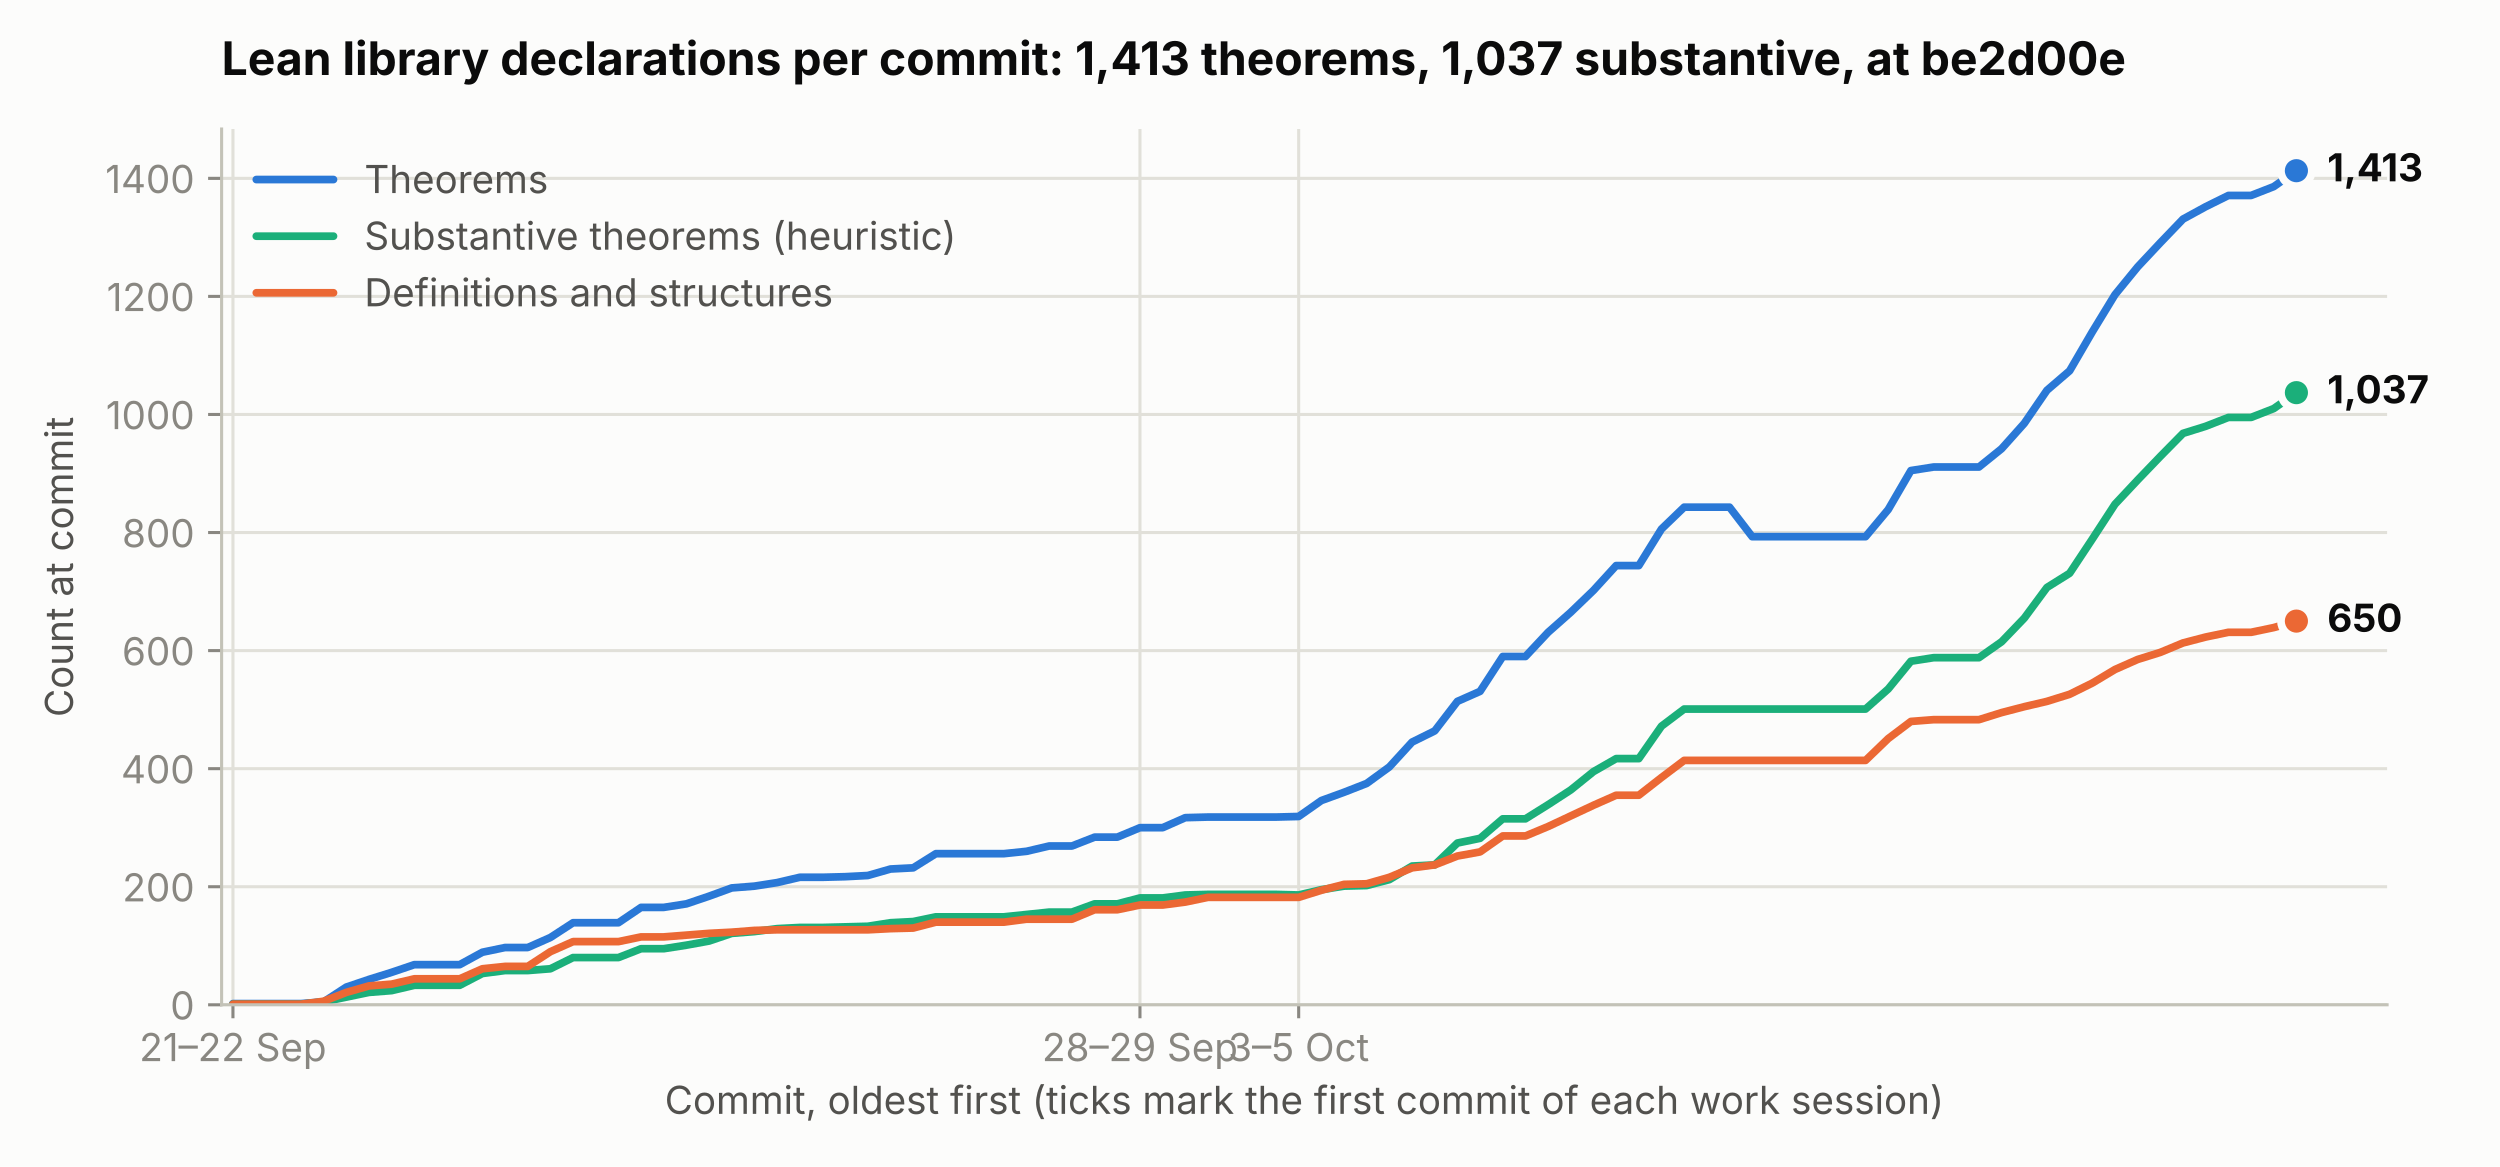
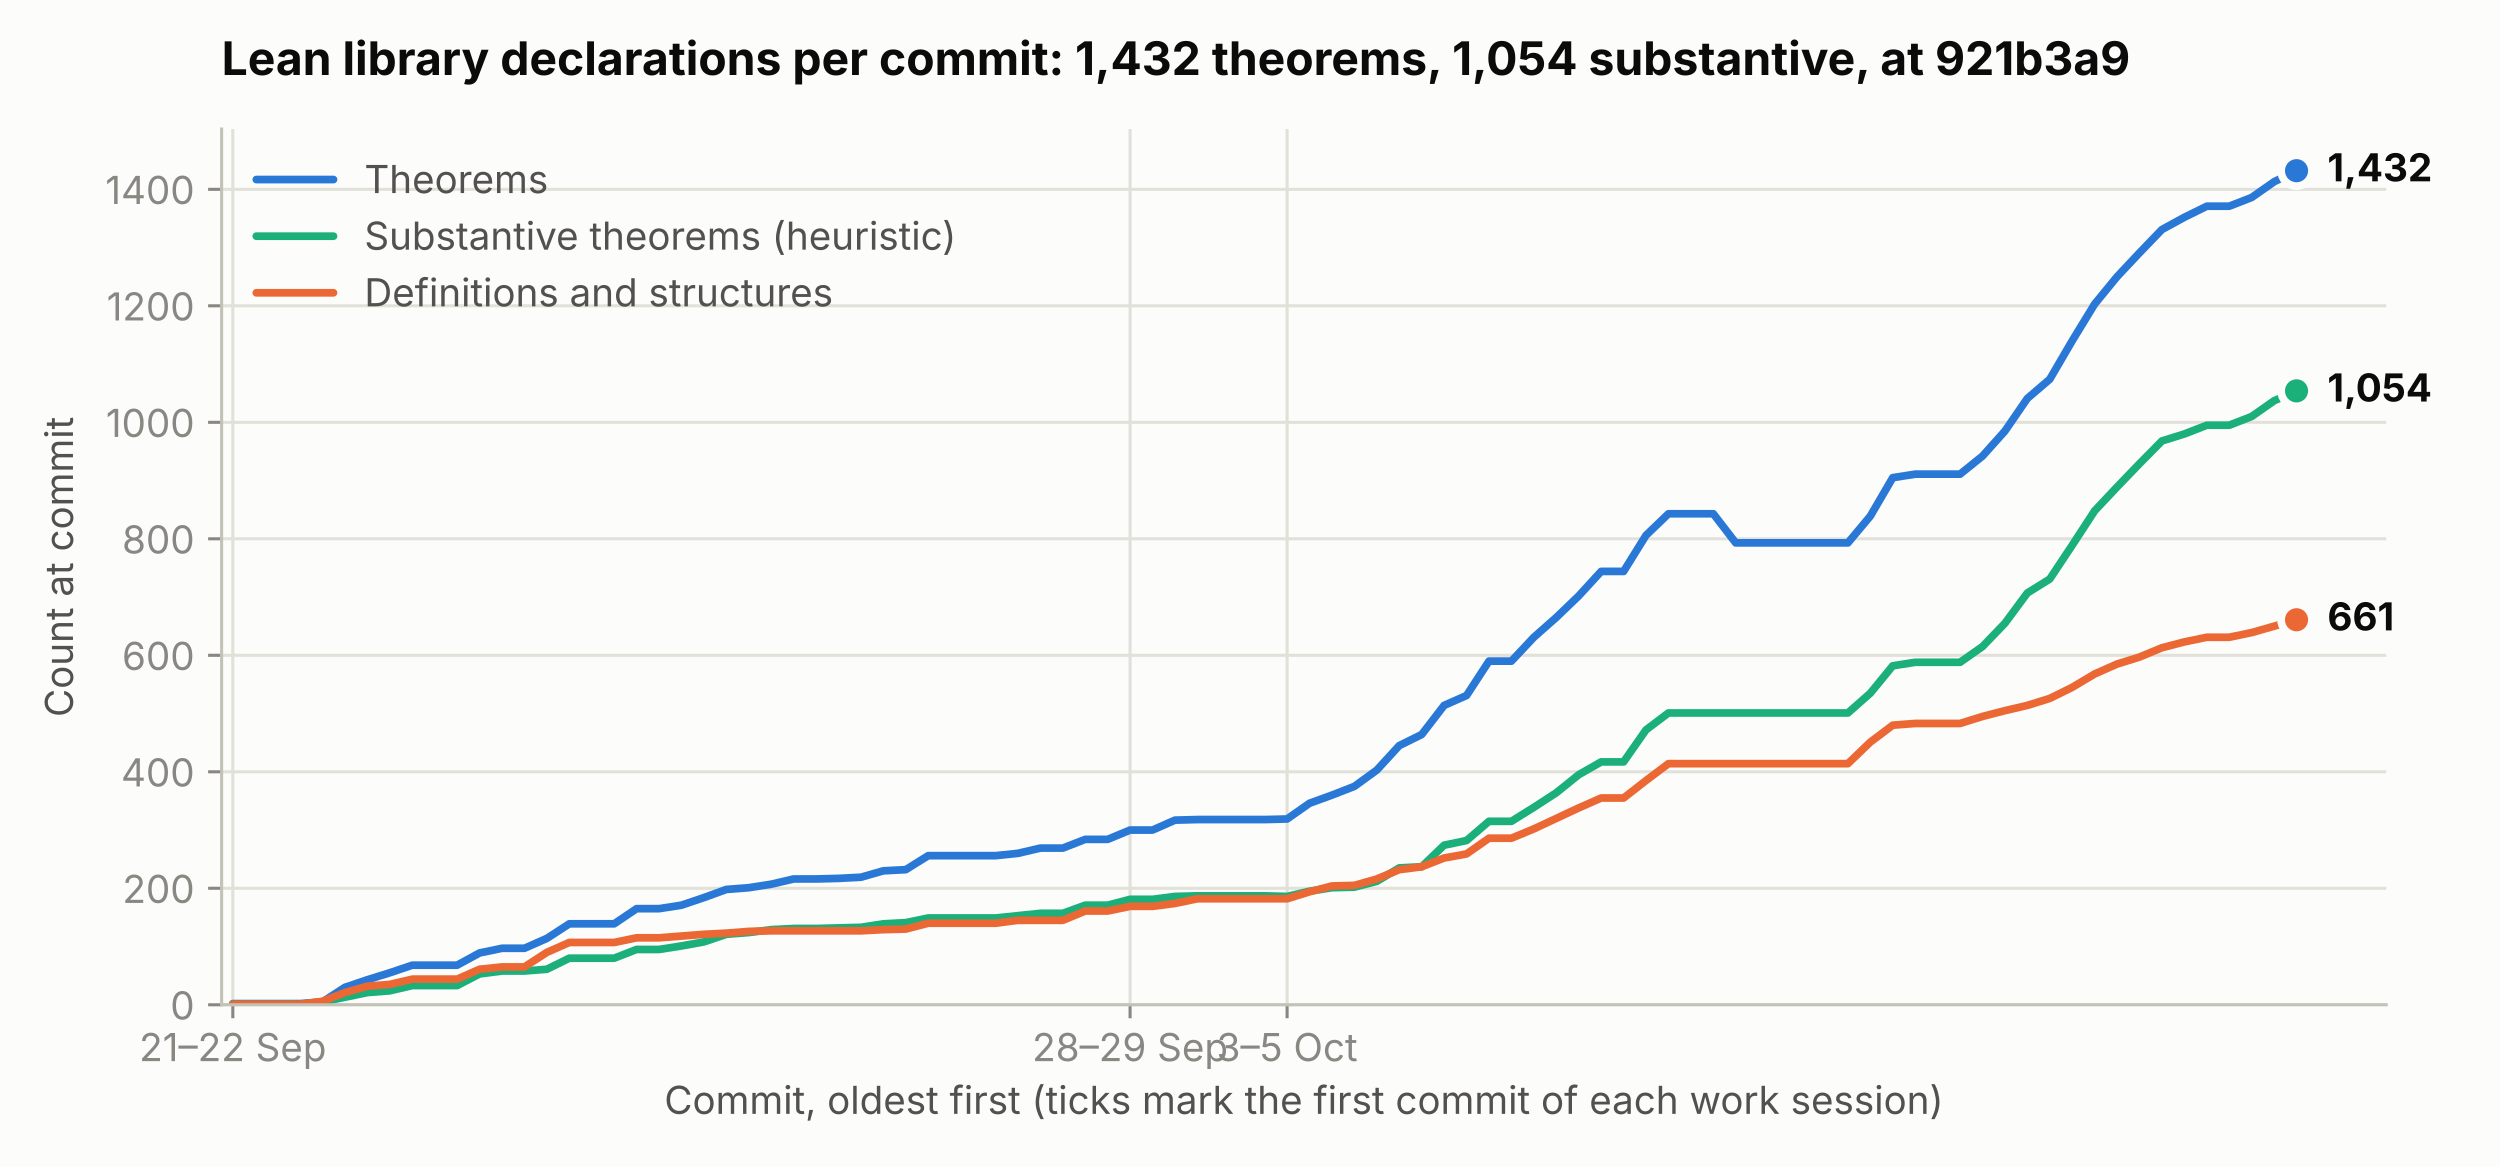
<svg xmlns="http://www.w3.org/2000/svg" xmlns:xlink="http://www.w3.org/1999/xlink" width="648pt" height="302.4pt" viewBox="0 0 648 302.4" version="1.1">
  <defs>
    <style type="text/css">*{stroke-linejoin: round; stroke-linecap: butt}</style>
  </defs>
  <g id="figure_1">
    <g id="patch_1">
      <path d="M 0 302.4 L 648 302.4 L 648 0 L 0 0 z " style="fill: #fcfcfb" />
    </g>
    <g id="axes_1">
      <g id="patch_2">
-         <path d="M 57.44 260.44 L 618.735 260.44 L 618.735 33.44 L 57.44 33.44 z " style="fill: #fcfcfb" />
+         <path d="M 57.44 260.44 L 618.517 260.44 L 618.517 33.44 L 57.44 33.44 z " style="fill: #fcfcfb" />
      </g>
      <g id="matplotlib.axis_1">
        <g id="xtick_1">
          <g id="line2d_1">
-             <path d="M 60.379 260.44 L 60.379 33.44 " clip-path="url(#p4474147fea)" style="fill: none; stroke: #e1e0d9; stroke-width: 0.8; stroke-linecap: square" />
+             <path d="M 60.347 260.44 L 60.347 33.44 " clip-path="url(#pb87b8f7777)" style="fill: none; stroke: #e1e0d9; stroke-width: 0.8; stroke-linecap: square" />
          </g>
          <g id="line2d_2">
            <defs>
              <path id="m02e6627c96" d="M 0 0 L 0 3.5 " style="stroke: #898781; stroke-width: 0.8" />
            </defs>
            <g>
-               <use xlink:href="#m02e6627c96" x="60.379" y="260.44" style="fill: #898781; stroke: #898781; stroke-width: 0.8" />
+               <use xlink:href="#m02e6627c96" x="60.347" y="260.44" style="fill: #898781; stroke: #898781; stroke-width: 0.8" />
            </g>
          </g>
          <g id="text_1">
-             <text style="font-size: 10px; font-family: 'Inter', 'Helvetica Neue', 'Arial', 'DejaVu Sans', sans-serif; text-anchor: middle; fill: #898781" x="60.379" y="275.038" transform="rotate(-0 60.37871 275.0384)">21–22 Sep</text>
+             <text style="font-size: 10px; font-family: 'Inter', 'Helvetica Neue', 'Arial', 'DejaVu Sans', sans-serif; text-anchor: middle; fill: #898781" x="60.347" y="275.038" transform="rotate(-0 60.34713 275.0384)">21–22 Sep</text>
          </g>
        </g>
        <g id="xtick_2">
          <g id="line2d_3">
-             <path d="M 295.476 260.44 L 295.476 33.44 " clip-path="url(#p4474147fea)" style="fill: none; stroke: #e1e0d9; stroke-width: 0.8; stroke-linecap: square" />
+             <path d="M 292.918 260.44 L 292.918 33.44 " clip-path="url(#pb87b8f7777)" style="fill: none; stroke: #e1e0d9; stroke-width: 0.8; stroke-linecap: square" />
          </g>
          <g id="line2d_4">
            <g>
-               <use xlink:href="#m02e6627c96" x="295.476" y="260.44" style="fill: #898781; stroke: #898781; stroke-width: 0.8" />
+               <use xlink:href="#m02e6627c96" x="292.918" y="260.44" style="fill: #898781; stroke: #898781; stroke-width: 0.8" />
            </g>
          </g>
          <g id="text_2">
-             <text style="font-size: 10px; font-family: 'Inter', 'Helvetica Neue', 'Arial', 'DejaVu Sans', sans-serif; text-anchor: middle; fill: #898781" x="295.476" y="275.038" transform="rotate(-0 295.4759 275.0384)">28–29 Sep</text>
+             <text style="font-size: 10px; font-family: 'Inter', 'Helvetica Neue', 'Arial', 'DejaVu Sans', sans-serif; text-anchor: middle; fill: #898781" x="292.918" y="275.038" transform="rotate(-0 292.9177 275.0384)">28–29 Sep</text>
          </g>
        </g>
        <g id="xtick_3">
          <g id="line2d_5">
-             <path d="M 336.618 260.44 L 336.618 33.44 " clip-path="url(#p4474147fea)" style="fill: none; stroke: #e1e0d9; stroke-width: 0.8; stroke-linecap: square" />
+             <path d="M 333.618 260.44 L 333.618 33.44 " clip-path="url(#pb87b8f7777)" style="fill: none; stroke: #e1e0d9; stroke-width: 0.8; stroke-linecap: square" />
          </g>
          <g id="line2d_6">
            <g>
-               <use xlink:href="#m02e6627c96" x="336.618" y="260.44" style="fill: #898781; stroke: #898781; stroke-width: 0.8" />
+               <use xlink:href="#m02e6627c96" x="333.618" y="260.44" style="fill: #898781; stroke: #898781; stroke-width: 0.8" />
            </g>
          </g>
          <g id="text_3">
-             <text style="font-size: 10px; font-family: 'Inter', 'Helvetica Neue', 'Arial', 'DejaVu Sans', sans-serif; text-anchor: middle; fill: #898781" x="336.618" y="275.038" transform="rotate(-0 336.6179 275.0384)">3–5 Oct</text>
+             <text style="font-size: 10px; font-family: 'Inter', 'Helvetica Neue', 'Arial', 'DejaVu Sans', sans-serif; text-anchor: middle; fill: #898781" x="333.618" y="275.038" transform="rotate(-0 333.6176 275.0384)">3–5 Oct</text>
          </g>
        </g>
        <g id="text_4">
-           <text style="font-size: 10px; font-family: 'Inter', 'Helvetica Neue', 'Arial', 'DejaVu Sans', sans-serif; text-anchor: middle; fill: #52514e" x="338.087" y="288.717" transform="rotate(-0 338.0873 288.7166)">Commit, oldest first (ticks mark the first commit of each work session)</text>
+           <text style="font-size: 10px; font-family: 'Inter', 'Helvetica Neue', 'Arial', 'DejaVu Sans', sans-serif; text-anchor: middle; fill: #52514e" x="337.978" y="288.717" transform="rotate(-0 337.9783 288.7166)">Commit, oldest first (ticks mark the first commit of each work session)</text>
        </g>
      </g>
      <g id="matplotlib.axis_2">
        <g id="ytick_1">
          <g id="line2d_7">
-             <path d="M 57.44 260.44 L 618.735 260.44 " clip-path="url(#p4474147fea)" style="fill: none; stroke: #e1e0d9; stroke-width: 0.8; stroke-linecap: square" />
+             <path d="M 57.44 260.44 L 618.517 260.44 " clip-path="url(#pb87b8f7777)" style="fill: none; stroke: #e1e0d9; stroke-width: 0.8; stroke-linecap: square" />
          </g>
          <g id="line2d_8">
            <defs>
              <path id="mba09e6026b" d="M 0 0 L -3.5 0 " style="stroke: #898781; stroke-width: 0.8" />
            </defs>
            <g>
              <use xlink:href="#mba09e6026b" x="57.44" y="260.44" style="fill: #898781; stroke: #898781; stroke-width: 0.8" />
            </g>
          </g>
          <g id="text_5">
            <text style="font-size: 10px; font-family: 'Inter', 'Helvetica Neue', 'Arial', 'DejaVu Sans', sans-serif; text-anchor: end; fill: #898781" x="50.44" y="264.239" transform="rotate(-0 50.44 264.2392)">0</text>
          </g>
        </g>
        <g id="ytick_2">
          <g id="line2d_9">
-             <path d="M 57.44 229.839 L 618.735 229.839 " clip-path="url(#p4474147fea)" style="fill: none; stroke: #e1e0d9; stroke-width: 0.8; stroke-linecap: square" />
+             <path d="M 57.44 230.245 L 618.517 230.245 " clip-path="url(#pb87b8f7777)" style="fill: none; stroke: #e1e0d9; stroke-width: 0.8; stroke-linecap: square" />
          </g>
          <g id="line2d_10">
            <g>
-               <use xlink:href="#mba09e6026b" x="57.44" y="229.839" style="fill: #898781; stroke: #898781; stroke-width: 0.8" />
+               <use xlink:href="#mba09e6026b" x="57.44" y="230.245" style="fill: #898781; stroke: #898781; stroke-width: 0.8" />
            </g>
          </g>
          <g id="text_6">
-             <text style="font-size: 10px; font-family: 'Inter', 'Helvetica Neue', 'Arial', 'DejaVu Sans', sans-serif; text-anchor: end; fill: #898781" x="50.44" y="233.638" transform="rotate(-0 50.44 233.638)">200</text>
+             <text style="font-size: 10px; font-family: 'Inter', 'Helvetica Neue', 'Arial', 'DejaVu Sans', sans-serif; text-anchor: end; fill: #898781" x="50.44" y="234.044" transform="rotate(-0 50.44 234.044)">200</text>
          </g>
        </g>
        <g id="ytick_3">
          <g id="line2d_11">
-             <path d="M 57.44 199.238 L 618.735 199.238 " clip-path="url(#p4474147fea)" style="fill: none; stroke: #e1e0d9; stroke-width: 0.8; stroke-linecap: square" />
+             <path d="M 57.44 200.05 L 618.517 200.05 " clip-path="url(#pb87b8f7777)" style="fill: none; stroke: #e1e0d9; stroke-width: 0.8; stroke-linecap: square" />
          </g>
          <g id="line2d_12">
            <g>
-               <use xlink:href="#mba09e6026b" x="57.44" y="199.238" style="fill: #898781; stroke: #898781; stroke-width: 0.8" />
+               <use xlink:href="#mba09e6026b" x="57.44" y="200.05" style="fill: #898781; stroke: #898781; stroke-width: 0.8" />
            </g>
          </g>
          <g id="text_7">
-             <text style="font-size: 10px; font-family: 'Inter', 'Helvetica Neue', 'Arial', 'DejaVu Sans', sans-serif; text-anchor: end; fill: #898781" x="50.44" y="203.037" transform="rotate(-0 50.44 203.0367)">400</text>
+             <text style="font-size: 10px; font-family: 'Inter', 'Helvetica Neue', 'Arial', 'DejaVu Sans', sans-serif; text-anchor: end; fill: #898781" x="50.44" y="203.849" transform="rotate(-0 50.44 203.8488)">400</text>
          </g>
        </g>
        <g id="ytick_4">
          <g id="line2d_13">
-             <path d="M 57.44 168.636 L 618.735 168.636 " clip-path="url(#p4474147fea)" style="fill: none; stroke: #e1e0d9; stroke-width: 0.8; stroke-linecap: square" />
+             <path d="M 57.44 169.854 L 618.517 169.854 " clip-path="url(#pb87b8f7777)" style="fill: none; stroke: #e1e0d9; stroke-width: 0.8; stroke-linecap: square" />
          </g>
          <g id="line2d_14">
            <g>
-               <use xlink:href="#mba09e6026b" x="57.44" y="168.636" style="fill: #898781; stroke: #898781; stroke-width: 0.8" />
+               <use xlink:href="#mba09e6026b" x="57.44" y="169.854" style="fill: #898781; stroke: #898781; stroke-width: 0.8" />
            </g>
          </g>
          <g id="text_8">
-             <text style="font-size: 10px; font-family: 'Inter', 'Helvetica Neue', 'Arial', 'DejaVu Sans', sans-serif; text-anchor: end; fill: #898781" x="50.44" y="172.435" transform="rotate(-0 50.44 172.4355)">600</text>
+             <text style="font-size: 10px; font-family: 'Inter', 'Helvetica Neue', 'Arial', 'DejaVu Sans', sans-serif; text-anchor: end; fill: #898781" x="50.44" y="173.654" transform="rotate(-0 50.44 173.6536)">600</text>
          </g>
        </g>
        <g id="ytick_5">
          <g id="line2d_15">
-             <path d="M 57.44 138.035 L 618.735 138.035 " clip-path="url(#p4474147fea)" style="fill: none; stroke: #e1e0d9; stroke-width: 0.8; stroke-linecap: square" />
+             <path d="M 57.44 139.659 L 618.517 139.659 " clip-path="url(#pb87b8f7777)" style="fill: none; stroke: #e1e0d9; stroke-width: 0.8; stroke-linecap: square" />
          </g>
          <g id="line2d_16">
            <g>
-               <use xlink:href="#mba09e6026b" x="57.44" y="138.035" style="fill: #898781; stroke: #898781; stroke-width: 0.8" />
+               <use xlink:href="#mba09e6026b" x="57.44" y="139.659" style="fill: #898781; stroke: #898781; stroke-width: 0.8" />
            </g>
          </g>
          <g id="text_9">
-             <text style="font-size: 10px; font-family: 'Inter', 'Helvetica Neue', 'Arial', 'DejaVu Sans', sans-serif; text-anchor: end; fill: #898781" x="50.44" y="141.834" transform="rotate(-0 50.44 141.8343)">800</text>
+             <text style="font-size: 10px; font-family: 'Inter', 'Helvetica Neue', 'Arial', 'DejaVu Sans', sans-serif; text-anchor: end; fill: #898781" x="50.44" y="143.458" transform="rotate(-0 50.44 143.4584)">800</text>
          </g>
        </g>
        <g id="ytick_6">
          <g id="line2d_17">
-             <path d="M 57.44 107.434 L 618.735 107.434 " clip-path="url(#p4474147fea)" style="fill: none; stroke: #e1e0d9; stroke-width: 0.8; stroke-linecap: square" />
+             <path d="M 57.44 109.464 L 618.517 109.464 " clip-path="url(#pb87b8f7777)" style="fill: none; stroke: #e1e0d9; stroke-width: 0.8; stroke-linecap: square" />
          </g>
          <g id="line2d_18">
            <g>
-               <use xlink:href="#mba09e6026b" x="57.44" y="107.434" style="fill: #898781; stroke: #898781; stroke-width: 0.8" />
+               <use xlink:href="#mba09e6026b" x="57.44" y="109.464" style="fill: #898781; stroke: #898781; stroke-width: 0.8" />
            </g>
          </g>
          <g id="text_10">
-             <text style="font-size: 10px; font-family: 'Inter', 'Helvetica Neue', 'Arial', 'DejaVu Sans', sans-serif; text-anchor: end; fill: #898781" x="50.44" y="111.233" transform="rotate(-0 50.44 111.233)">1000</text>
+             <text style="font-size: 10px; font-family: 'Inter', 'Helvetica Neue', 'Arial', 'DejaVu Sans', sans-serif; text-anchor: end; fill: #898781" x="50.44" y="113.263" transform="rotate(-0 50.44 113.2632)">1000</text>
          </g>
        </g>
        <g id="ytick_7">
          <g id="line2d_19">
-             <path d="M 57.44 76.833 L 618.735 76.833 " clip-path="url(#p4474147fea)" style="fill: none; stroke: #e1e0d9; stroke-width: 0.8; stroke-linecap: square" />
+             <path d="M 57.44 79.269 L 618.517 79.269 " clip-path="url(#pb87b8f7777)" style="fill: none; stroke: #e1e0d9; stroke-width: 0.8; stroke-linecap: square" />
          </g>
          <g id="line2d_20">
            <g>
-               <use xlink:href="#mba09e6026b" x="57.44" y="76.833" style="fill: #898781; stroke: #898781; stroke-width: 0.8" />
+               <use xlink:href="#mba09e6026b" x="57.44" y="79.269" style="fill: #898781; stroke: #898781; stroke-width: 0.8" />
            </g>
          </g>
          <g id="text_11">
-             <text style="font-size: 10px; font-family: 'Inter', 'Helvetica Neue', 'Arial', 'DejaVu Sans', sans-serif; text-anchor: end; fill: #898781" x="50.44" y="80.632" transform="rotate(-0 50.44 80.63178)">1200</text>
+             <text style="font-size: 10px; font-family: 'Inter', 'Helvetica Neue', 'Arial', 'DejaVu Sans', sans-serif; text-anchor: end; fill: #898781" x="50.44" y="83.068" transform="rotate(-0 50.44 83.06799)">1200</text>
          </g>
        </g>
        <g id="ytick_8">
          <g id="line2d_21">
-             <path d="M 57.44 46.231 L 618.735 46.231 " clip-path="url(#p4474147fea)" style="fill: none; stroke: #e1e0d9; stroke-width: 0.8; stroke-linecap: square" />
+             <path d="M 57.44 49.074 L 618.517 49.074 " clip-path="url(#pb87b8f7777)" style="fill: none; stroke: #e1e0d9; stroke-width: 0.8; stroke-linecap: square" />
          </g>
          <g id="line2d_22">
            <g>
-               <use xlink:href="#mba09e6026b" x="57.44" y="46.231" style="fill: #898781; stroke: #898781; stroke-width: 0.8" />
+               <use xlink:href="#mba09e6026b" x="57.44" y="49.074" style="fill: #898781; stroke: #898781; stroke-width: 0.8" />
            </g>
          </g>
          <g id="text_12">
-             <text style="font-size: 10px; font-family: 'Inter', 'Helvetica Neue', 'Arial', 'DejaVu Sans', sans-serif; text-anchor: end; fill: #898781" x="50.44" y="50.031" transform="rotate(-0 50.44 50.03054)">1400</text>
+             <text style="font-size: 10px; font-family: 'Inter', 'Helvetica Neue', 'Arial', 'DejaVu Sans', sans-serif; text-anchor: end; fill: #898781" x="50.44" y="52.873" transform="rotate(-0 50.44 52.87279)">1400</text>
          </g>
        </g>
        <g id="text_13">
          <text style="font-size: 10px; font-family: 'Inter', 'Helvetica Neue', 'Arial', 'DejaVu Sans', sans-serif; text-anchor: middle; fill: #52514e" x="18.91" y="146.94" transform="rotate(-90 18.91031 146.94)">Count at commit</text>
        </g>
      </g>
      <g id="line2d_23">
-         <path d="M 60.379 260.134 L 66.256 260.134 L 72.134 260.134 L 78.011 260.134 L 83.888 259.675 L 89.766 255.85 L 95.643 253.861 L 101.521 252.025 L 107.398 250.036 L 113.276 250.036 L 119.153 250.036 L 125.03 246.822 L 130.908 245.598 L 136.785 245.598 L 142.663 242.997 L 148.54 239.172 L 154.418 239.172 L 160.295 239.172 L 166.172 235.194 L 172.05 235.194 L 177.927 234.276 L 183.805 232.287 L 189.682 230.145 L 195.56 229.686 L 201.437 228.768 L 207.314 227.391 L 213.192 227.391 L 219.069 227.238 L 224.947 226.932 L 230.824 225.249 L 236.702 224.943 L 242.579 221.27 L 248.456 221.27 L 254.334 221.27 L 260.211 221.27 L 266.089 220.658 L 271.966 219.281 L 277.844 219.281 L 283.721 216.986 L 289.598 216.986 L 295.476 214.538 L 301.353 214.538 L 307.231 211.937 L 313.108 211.784 L 318.986 211.784 L 324.863 211.784 L 330.74 211.784 L 336.618 211.631 L 342.495 207.5 L 348.373 205.358 L 354.25 203.063 L 360.128 198.779 L 366.005 192.352 L 371.882 189.445 L 377.76 181.795 L 383.637 179.194 L 389.515 170.166 L 395.392 170.166 L 401.27 163.893 L 407.147 158.691 L 413.025 153.03 L 418.902 146.603 L 424.779 146.603 L 430.657 137.117 L 436.534 131.456 L 442.412 131.456 L 448.289 131.456 L 454.167 139.106 L 460.044 139.106 L 465.921 139.106 L 471.799 139.106 L 477.676 139.106 L 483.554 139.106 L 489.431 132.068 L 495.309 121.969 L 501.186 121.051 L 507.063 121.051 L 512.941 121.051 L 518.818 116.308 L 524.696 109.729 L 530.573 101.161 L 536.451 96.111 L 542.328 86.013 L 548.205 76.374 L 554.083 69.182 L 559.96 62.909 L 565.838 56.789 L 571.715 53.576 L 577.593 50.668 L 583.47 50.668 L 589.347 48.373 L 595.225 44.242 " clip-path="url(#p4474147fea)" style="fill: none; stroke: #2a78d6; stroke-width: 2; stroke-linecap: round" />
+         <path d="M 60.347 260.138 L 66.161 260.138 L 71.976 260.138 L 77.79 260.138 L 83.604 259.685 L 89.418 255.911 L 95.233 253.948 L 101.047 252.136 L 106.861 250.174 L 112.676 250.174 L 118.49 250.174 L 124.304 247.003 L 130.118 245.795 L 135.933 245.795 L 141.747 243.229 L 147.561 239.454 L 153.375 239.454 L 159.19 239.454 L 165.004 235.529 L 170.818 235.529 L 176.632 234.623 L 182.447 232.66 L 188.261 230.547 L 194.075 230.094 L 199.889 229.188 L 205.704 227.829 L 211.518 227.829 L 217.332 227.678 L 223.147 227.376 L 228.961 225.716 L 234.775 225.414 L 240.589 221.79 L 246.404 221.79 L 252.218 221.79 L 258.032 221.79 L 263.846 221.186 L 269.661 219.827 L 275.475 219.827 L 281.289 217.563 L 287.103 217.563 L 292.918 215.147 L 298.732 215.147 L 304.546 212.581 L 310.361 212.43 L 316.175 212.43 L 321.989 212.43 L 327.803 212.43 L 333.618 212.279 L 339.432 208.202 L 345.246 206.089 L 351.06 203.824 L 356.875 199.597 L 362.689 193.256 L 368.503 190.387 L 374.317 182.838 L 380.132 180.272 L 385.946 171.364 L 391.76 171.364 L 397.575 165.174 L 403.389 160.041 L 409.203 154.455 L 415.017 148.114 L 420.832 148.114 L 426.646 138.753 L 432.46 133.167 L 438.274 133.167 L 444.089 133.167 L 449.903 140.716 L 455.717 140.716 L 461.531 140.716 L 467.346 140.716 L 473.16 140.716 L 478.974 140.716 L 484.788 133.771 L 490.603 123.807 L 496.417 122.901 L 502.231 122.901 L 508.046 122.901 L 513.86 118.221 L 519.674 111.729 L 525.488 103.274 L 531.303 98.292 L 537.117 88.327 L 542.931 78.816 L 548.745 71.72 L 554.56 65.53 L 560.374 59.491 L 566.188 56.32 L 572.002 53.452 L 577.817 53.452 L 583.631 51.187 L 589.445 47.111 L 595.26 44.242 " clip-path="url(#pb87b8f7777)" style="fill: none; stroke: #2a78d6; stroke-width: 2; stroke-linecap: round" />
      </g>
      <g id="line2d_24">
        <defs>
          <path id="m0a6db412ab" d="M 0 4 C 1.061 4 2.078 3.579 2.828 2.828 C 3.579 2.078 4 1.061 4 0 C 4 -1.061 3.579 -2.078 2.828 -2.828 C 2.078 -3.579 1.061 -4 0 -4 C -1.061 -4 -2.078 -3.579 -2.828 -2.828 C -3.579 -2.078 -4 -1.061 -4 0 C -4 1.061 -3.579 2.078 -2.828 2.828 C -2.078 3.579 -1.061 4 0 4 z " style="stroke: #fcfcfb; stroke-width: 2" />
        </defs>
-         <g clip-path="url(#p4474147fea)">
-           <use xlink:href="#m0a6db412ab" x="595.225" y="44.242" style="fill: #2a78d6; stroke: #fcfcfb; stroke-width: 2" />
+         <g clip-path="url(#pb87b8f7777)">
+           <use xlink:href="#m0a6db412ab" x="595.26" y="44.242" style="fill: #2a78d6; stroke: #fcfcfb; stroke-width: 2" />
        </g>
      </g>
      <g id="line2d_25">
-         <path d="M 60.379 260.287 L 66.256 260.287 L 72.134 260.287 L 78.011 260.287 L 83.888 259.675 L 89.766 258.451 L 95.643 257.227 L 101.521 256.768 L 107.398 255.391 L 113.276 255.391 L 119.153 255.391 L 125.03 252.331 L 130.908 251.566 L 136.785 251.566 L 142.663 251.107 L 148.54 248.2 L 154.418 248.2 L 160.295 248.2 L 166.172 245.904 L 172.05 245.904 L 177.927 244.986 L 183.805 243.915 L 189.682 241.926 L 195.56 241.467 L 201.437 240.702 L 207.314 240.396 L 213.192 240.396 L 219.069 240.243 L 224.947 240.09 L 230.824 239.172 L 236.702 238.866 L 242.579 237.642 L 248.456 237.642 L 254.334 237.642 L 260.211 237.642 L 266.089 237.03 L 271.966 236.418 L 277.844 236.418 L 283.721 234.276 L 289.598 234.276 L 295.476 232.746 L 301.353 232.746 L 307.231 231.981 L 313.108 231.828 L 318.986 231.828 L 324.863 231.828 L 330.74 231.828 L 336.618 231.981 L 342.495 230.604 L 348.373 229.686 L 354.25 229.533 L 360.128 228.003 L 366.005 224.484 L 371.882 224.178 L 377.76 218.516 L 383.637 217.292 L 389.515 212.243 L 395.392 212.243 L 401.27 208.571 L 407.147 204.746 L 413.025 200.003 L 418.902 196.636 L 424.779 196.636 L 430.657 188.221 L 436.534 183.784 L 442.412 183.784 L 448.289 183.784 L 454.167 183.784 L 460.044 183.784 L 465.921 183.784 L 471.799 183.784 L 477.676 183.784 L 483.554 183.784 L 489.431 178.582 L 495.309 171.39 L 501.186 170.472 L 507.063 170.472 L 512.941 170.472 L 518.818 166.341 L 524.696 160.221 L 530.573 152.265 L 536.451 148.592 L 542.328 139.718 L 548.205 130.691 L 554.083 124.417 L 559.96 118.297 L 565.838 112.33 L 571.715 110.494 L 577.593 108.199 L 583.47 108.199 L 589.347 105.904 L 595.225 101.773 " clip-path="url(#p4474147fea)" style="fill: none; stroke: #1baf7a; stroke-width: 2; stroke-linecap: round" />
+         <path d="M 60.347 260.289 L 66.161 260.289 L 71.976 260.289 L 77.79 260.289 L 83.604 259.685 L 89.418 258.477 L 95.233 257.27 L 101.047 256.817 L 106.861 255.458 L 112.676 255.458 L 118.49 255.458 L 124.304 252.438 L 130.118 251.683 L 135.933 251.683 L 141.747 251.23 L 147.561 248.362 L 153.375 248.362 L 159.19 248.362 L 165.004 246.097 L 170.818 246.097 L 176.632 245.191 L 182.447 244.135 L 188.261 242.172 L 194.075 241.719 L 199.889 240.964 L 205.704 240.662 L 211.518 240.662 L 217.332 240.511 L 223.147 240.36 L 228.961 239.454 L 234.775 239.152 L 240.589 237.945 L 246.404 237.945 L 252.218 237.945 L 258.032 237.945 L 263.846 237.341 L 269.661 236.737 L 275.475 236.737 L 281.289 234.623 L 287.103 234.623 L 292.918 233.113 L 298.732 233.113 L 304.546 232.358 L 310.361 232.207 L 316.175 232.207 L 321.989 232.207 L 327.803 232.207 L 333.618 232.358 L 339.432 231 L 345.246 230.094 L 351.06 229.943 L 356.875 228.433 L 362.689 224.961 L 368.503 224.659 L 374.317 219.073 L 380.132 217.865 L 385.946 212.883 L 391.76 212.883 L 397.575 209.259 L 403.389 205.485 L 409.203 200.804 L 415.017 197.483 L 420.832 197.483 L 426.646 189.179 L 432.46 184.801 L 438.274 184.801 L 444.089 184.801 L 449.903 184.801 L 455.717 184.801 L 461.531 184.801 L 467.346 184.801 L 473.16 184.801 L 478.974 184.801 L 484.788 179.668 L 490.603 172.572 L 496.417 171.666 L 502.231 171.666 L 508.046 171.666 L 513.86 167.59 L 519.674 161.551 L 525.488 153.7 L 531.303 150.077 L 537.117 141.32 L 542.931 132.412 L 548.745 126.222 L 554.56 120.183 L 560.374 114.295 L 566.188 112.483 L 572.002 110.219 L 577.817 110.219 L 583.631 107.954 L 589.445 103.878 L 595.26 101.311 " clip-path="url(#pb87b8f7777)" style="fill: none; stroke: #1baf7a; stroke-width: 2; stroke-linecap: round" />
      </g>
      <g id="line2d_26">
        <defs>
          <path id="m3a7581996c" d="M 0 4 C 1.061 4 2.078 3.579 2.828 2.828 C 3.579 2.078 4 1.061 4 0 C 4 -1.061 3.579 -2.078 2.828 -2.828 C 2.078 -3.579 1.061 -4 0 -4 C -1.061 -4 -2.078 -3.579 -2.828 -2.828 C -3.579 -2.078 -4 -1.061 -4 0 C -4 1.061 -3.579 2.078 -2.828 2.828 C -2.078 3.579 -1.061 4 0 4 z " style="stroke: #fcfcfb; stroke-width: 2" />
        </defs>
-         <g clip-path="url(#p4474147fea)">
-           <use xlink:href="#m3a7581996c" x="595.225" y="101.773" style="fill: #1baf7a; stroke: #fcfcfb; stroke-width: 2" />
+         <g clip-path="url(#pb87b8f7777)">
+           <use xlink:href="#m3a7581996c" x="595.26" y="101.311" style="fill: #1baf7a; stroke: #fcfcfb; stroke-width: 2" />
        </g>
      </g>
      <g id="line2d_27">
-         <path d="M 60.379 260.287 L 66.256 260.287 L 72.134 260.287 L 78.011 260.287 L 83.888 259.522 L 89.766 257.227 L 95.643 255.544 L 101.521 255.085 L 107.398 253.708 L 113.276 253.708 L 119.153 253.708 L 125.03 251.107 L 130.908 250.495 L 136.785 250.495 L 142.663 246.669 L 148.54 244.068 L 154.418 244.068 L 160.295 244.068 L 166.172 242.844 L 172.05 242.844 L 177.927 242.385 L 183.805 241.926 L 189.682 241.62 L 195.56 241.161 L 201.437 241.008 L 207.314 241.008 L 213.192 241.008 L 219.069 241.008 L 224.947 241.008 L 230.824 240.702 L 236.702 240.549 L 242.579 239.019 L 248.456 239.019 L 254.334 239.019 L 260.211 239.019 L 266.089 238.254 L 271.966 238.254 L 277.844 238.254 L 283.721 235.806 L 289.598 235.806 L 295.476 234.582 L 301.353 234.582 L 307.231 233.817 L 313.108 232.593 L 318.986 232.593 L 324.863 232.593 L 330.74 232.593 L 336.618 232.593 L 342.495 230.757 L 348.373 229.227 L 354.25 229.074 L 360.128 227.391 L 366.005 224.943 L 371.882 224.178 L 377.76 221.882 L 383.637 220.811 L 389.515 216.68 L 395.392 216.68 L 401.27 214.232 L 407.147 211.478 L 413.025 208.724 L 418.902 206.123 L 424.779 206.123 L 430.657 201.533 L 436.534 197.095 L 442.412 197.095 L 448.289 197.095 L 454.167 197.095 L 460.044 197.095 L 465.921 197.095 L 471.799 197.095 L 477.676 197.095 L 483.554 197.095 L 489.431 191.434 L 495.309 186.997 L 501.186 186.538 L 507.063 186.538 L 512.941 186.538 L 518.818 184.702 L 524.696 183.172 L 530.573 181.795 L 536.451 179.959 L 542.328 177.052 L 548.205 173.532 L 554.083 170.931 L 559.96 169.095 L 565.838 166.647 L 571.715 165.117 L 577.593 163.893 L 583.47 163.893 L 589.347 162.669 L 595.225 160.986 " clip-path="url(#p4474147fea)" style="fill: none; stroke: #eb6834; stroke-width: 2; stroke-linecap: round" />
+         <path d="M 60.347 260.289 L 66.161 260.289 L 71.976 260.289 L 77.79 260.289 L 83.604 259.534 L 89.418 257.27 L 95.233 255.609 L 101.047 255.156 L 106.861 253.797 L 112.676 253.797 L 118.49 253.797 L 124.304 251.23 L 130.118 250.627 L 135.933 250.627 L 141.747 246.852 L 147.561 244.286 L 153.375 244.286 L 159.19 244.286 L 165.004 243.078 L 170.818 243.078 L 176.632 242.625 L 182.447 242.172 L 188.261 241.87 L 194.075 241.417 L 199.889 241.266 L 205.704 241.266 L 211.518 241.266 L 217.332 241.266 L 223.147 241.266 L 228.961 240.964 L 234.775 240.813 L 240.589 239.303 L 246.404 239.303 L 252.218 239.303 L 258.032 239.303 L 263.846 238.548 L 269.661 238.548 L 275.475 238.548 L 281.289 236.133 L 287.103 236.133 L 292.918 234.925 L 298.732 234.925 L 304.546 234.17 L 310.361 232.962 L 316.175 232.962 L 321.989 232.962 L 327.803 232.962 L 333.618 232.962 L 339.432 231.151 L 345.246 229.641 L 351.06 229.49 L 356.875 227.829 L 362.689 225.414 L 368.503 224.659 L 374.317 222.394 L 380.132 221.337 L 385.946 217.261 L 391.76 217.261 L 397.575 214.845 L 403.389 212.128 L 409.203 209.41 L 415.017 206.844 L 420.832 206.844 L 426.646 202.314 L 432.46 197.936 L 438.274 197.936 L 444.089 197.936 L 449.903 197.936 L 455.717 197.936 L 461.531 197.936 L 467.346 197.936 L 473.16 197.936 L 478.974 197.936 L 484.788 192.35 L 490.603 187.972 L 496.417 187.519 L 502.231 187.519 L 508.046 187.519 L 513.86 185.707 L 519.674 184.197 L 525.488 182.838 L 531.303 181.027 L 537.117 178.158 L 542.931 174.686 L 548.745 172.119 L 554.56 170.307 L 560.374 167.892 L 566.188 166.382 L 572.002 165.174 L 577.817 165.174 L 583.631 163.966 L 589.445 162.306 L 595.26 160.645 " clip-path="url(#pb87b8f7777)" style="fill: none; stroke: #eb6834; stroke-width: 2; stroke-linecap: round" />
      </g>
      <g id="line2d_28">
        <defs>
          <path id="mdf5fe9879e" d="M 0 4 C 1.061 4 2.078 3.579 2.828 2.828 C 3.579 2.078 4 1.061 4 0 C 4 -1.061 3.579 -2.078 2.828 -2.828 C 2.078 -3.579 1.061 -4 0 -4 C -1.061 -4 -2.078 -3.579 -2.828 -2.828 C -3.579 -2.078 -4 -1.061 -4 0 C -4 1.061 -3.579 2.078 -2.828 2.828 C -2.078 3.579 -1.061 4 0 4 z " style="stroke: #fcfcfb; stroke-width: 2" />
        </defs>
-         <g clip-path="url(#p4474147fea)">
-           <use xlink:href="#mdf5fe9879e" x="595.225" y="160.986" style="fill: #eb6834; stroke: #fcfcfb; stroke-width: 2" />
+         <g clip-path="url(#pb87b8f7777)">
+           <use xlink:href="#mdf5fe9879e" x="595.26" y="160.645" style="fill: #eb6834; stroke: #fcfcfb; stroke-width: 2" />
        </g>
      </g>
      <g id="patch_3">
        <path d="M 57.44 260.44 L 57.44 33.44 " style="fill: none; stroke: #c3c2b7; stroke-width: 0.8; stroke-linejoin: miter; stroke-linecap: square" />
      </g>
      <g id="patch_4">
-         <path d="M 57.44 260.44 L 618.735 260.44 " style="fill: none; stroke: #c3c2b7; stroke-width: 0.8; stroke-linejoin: miter; stroke-linecap: square" />
+         <path d="M 57.44 260.44 L 618.517 260.44 " style="fill: none; stroke: #c3c2b7; stroke-width: 0.8; stroke-linejoin: miter; stroke-linecap: square" />
      </g>
      <g id="text_14">
-         <text style="font-weight: 700; font-size: 10px; font-family: 'Inter', 'Helvetica Neue', 'Arial', 'DejaVu Sans', sans-serif; text-anchor: start; fill: #0b0b0b" x="603.225" y="47.002" transform="rotate(-0 603.2248 47.00161)">1,413</text>
+         <text style="font-weight: 700; font-size: 10px; font-family: 'Inter', 'Helvetica Neue', 'Arial', 'DejaVu Sans', sans-serif; text-anchor: start; fill: #0b0b0b" x="603.26" y="47.002" transform="rotate(-0 603.2595 47.00171)">1,432</text>
      </g>
      <g id="text_15">
-         <text style="font-weight: 700; font-size: 10px; font-family: 'Inter', 'Helvetica Neue', 'Arial', 'DejaVu Sans', sans-serif; text-anchor: start; fill: #0b0b0b" x="603.225" y="104.532" transform="rotate(-0 603.2248 104.5319)">1,037</text>
+         <text style="font-weight: 700; font-size: 10px; font-family: 'Inter', 'Helvetica Neue', 'Arial', 'DejaVu Sans', sans-serif; text-anchor: start; fill: #0b0b0b" x="603.26" y="104.071" transform="rotate(-0 603.2595 104.0706)">1,054</text>
      </g>
      <g id="text_16">
-         <text style="font-weight: 700; font-size: 10px; font-family: 'Inter', 'Helvetica Neue', 'Arial', 'DejaVu Sans', sans-serif; text-anchor: start; fill: #0b0b0b" x="603.225" y="163.745" transform="rotate(-0 603.2248 163.7453)">650</text>
+         <text style="font-weight: 700; font-size: 10px; font-family: 'Inter', 'Helvetica Neue', 'Arial', 'DejaVu Sans', sans-serif; text-anchor: start; fill: #0b0b0b" x="603.26" y="163.404" transform="rotate(-0 603.2595 163.4042)">661</text>
      </g>
      <g id="text_17">
-         <text style="font-weight: 700; font-size: 12px; font-family: 'Inter', 'Helvetica Neue', 'Arial', 'DejaVu Sans', sans-serif; text-anchor: start; fill: #0b0b0b" x="57.44" y="19.44" transform="rotate(-0 57.44 19.44)">Lean library declarations per commit: 1,413 theorems, 1,037 substantive, at be2d00e</text>
+         <text style="font-weight: 700; font-size: 12px; font-family: 'Inter', 'Helvetica Neue', 'Arial', 'DejaVu Sans', sans-serif; text-anchor: start; fill: #0b0b0b" x="57.44" y="19.44" transform="rotate(-0 57.44 19.44)">Lean library declarations per commit: 1,432 theorems, 1,054 substantive, at 921b3a9</text>
      </g>
      <g id="legend_1">
        <g id="line2d_29">
          <path d="M 66.44 46.538 L 76.44 46.538 L 86.44 46.538 " style="fill: none; stroke: #2a78d6; stroke-width: 2; stroke-linecap: round" />
        </g>
        <g id="text_18">
          <text style="font-size: 10px; font-family: 'Inter', 'Helvetica Neue', 'Arial', 'DejaVu Sans', sans-serif; text-anchor: start; fill: #52514e" x="94.44" y="50.038" transform="rotate(-0 94.44 50.03844)">Theorems</text>
        </g>
        <g id="line2d_30">
          <path d="M 66.44 61.217 L 76.44 61.217 L 86.44 61.217 " style="fill: none; stroke: #1baf7a; stroke-width: 2; stroke-linecap: round" />
        </g>
        <g id="text_19">
          <text style="font-size: 10px; font-family: 'Inter', 'Helvetica Neue', 'Arial', 'DejaVu Sans', sans-serif; text-anchor: start; fill: #52514e" x="94.44" y="64.717" transform="rotate(-0 94.44 64.71656)">Substantive theorems (heuristic)</text>
        </g>
        <g id="line2d_31">
          <path d="M 66.44 75.895 L 76.44 75.895 L 86.44 75.895 " style="fill: none; stroke: #eb6834; stroke-width: 2; stroke-linecap: round" />
        </g>
        <g id="text_20">
          <text style="font-size: 10px; font-family: 'Inter', 'Helvetica Neue', 'Arial', 'DejaVu Sans', sans-serif; text-anchor: start; fill: #52514e" x="94.44" y="79.395" transform="rotate(-0 94.44 79.39469)">Definitions and structures</text>
        </g>
      </g>
    </g>
  </g>
  <defs>
-     <clipPath id="p4474147fea">
-       <rect x="57.44" y="33.44" width="561.295" height="227" />
+     <clipPath id="pb87b8f7777">
+       <rect x="57.44" y="33.44" width="561.077" height="227" />
    </clipPath>
  </defs>
</svg>
